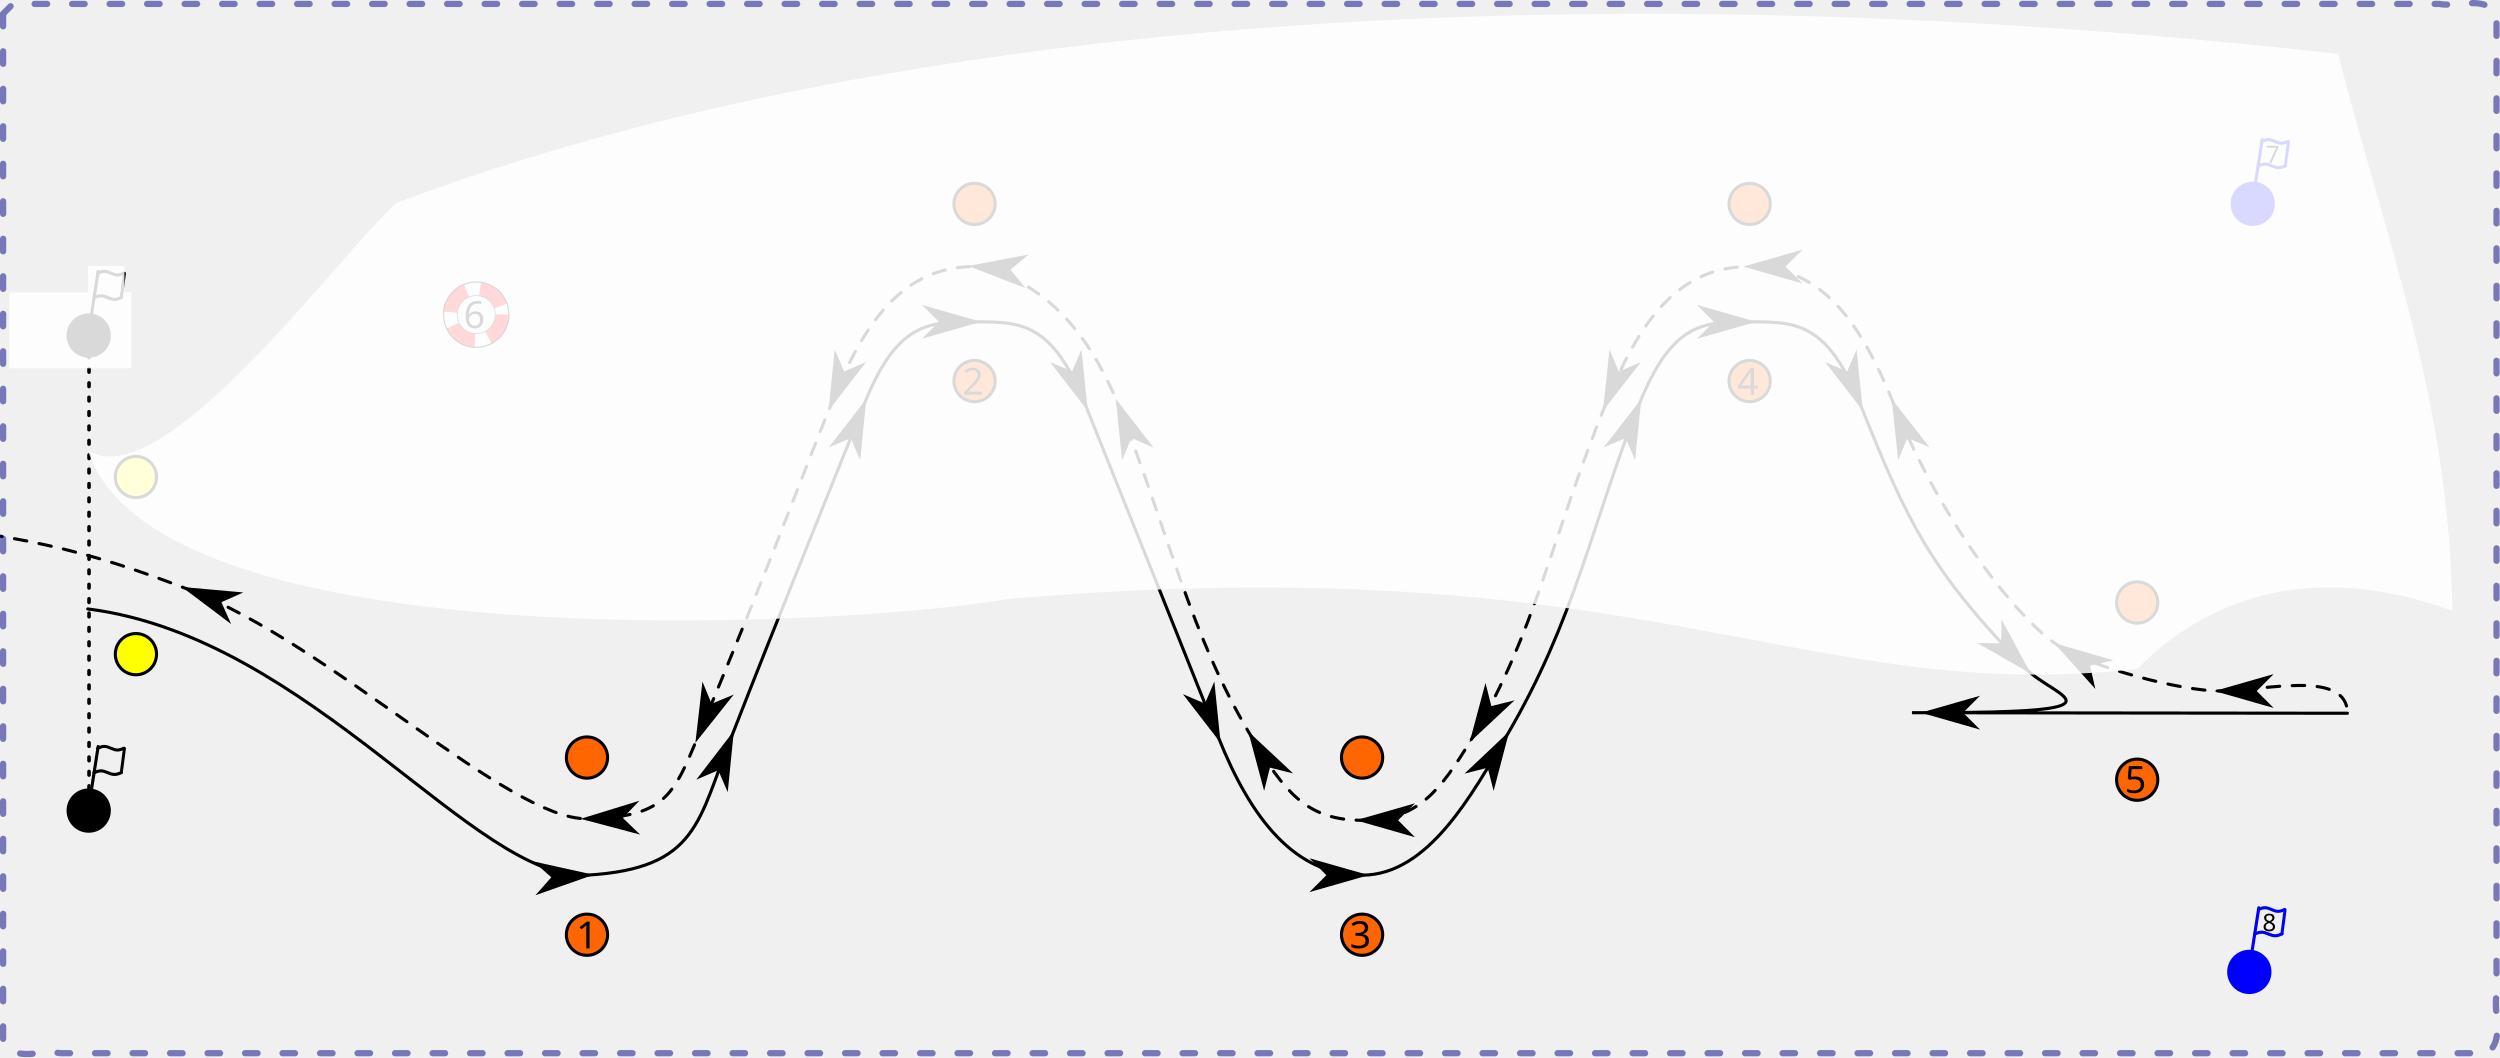
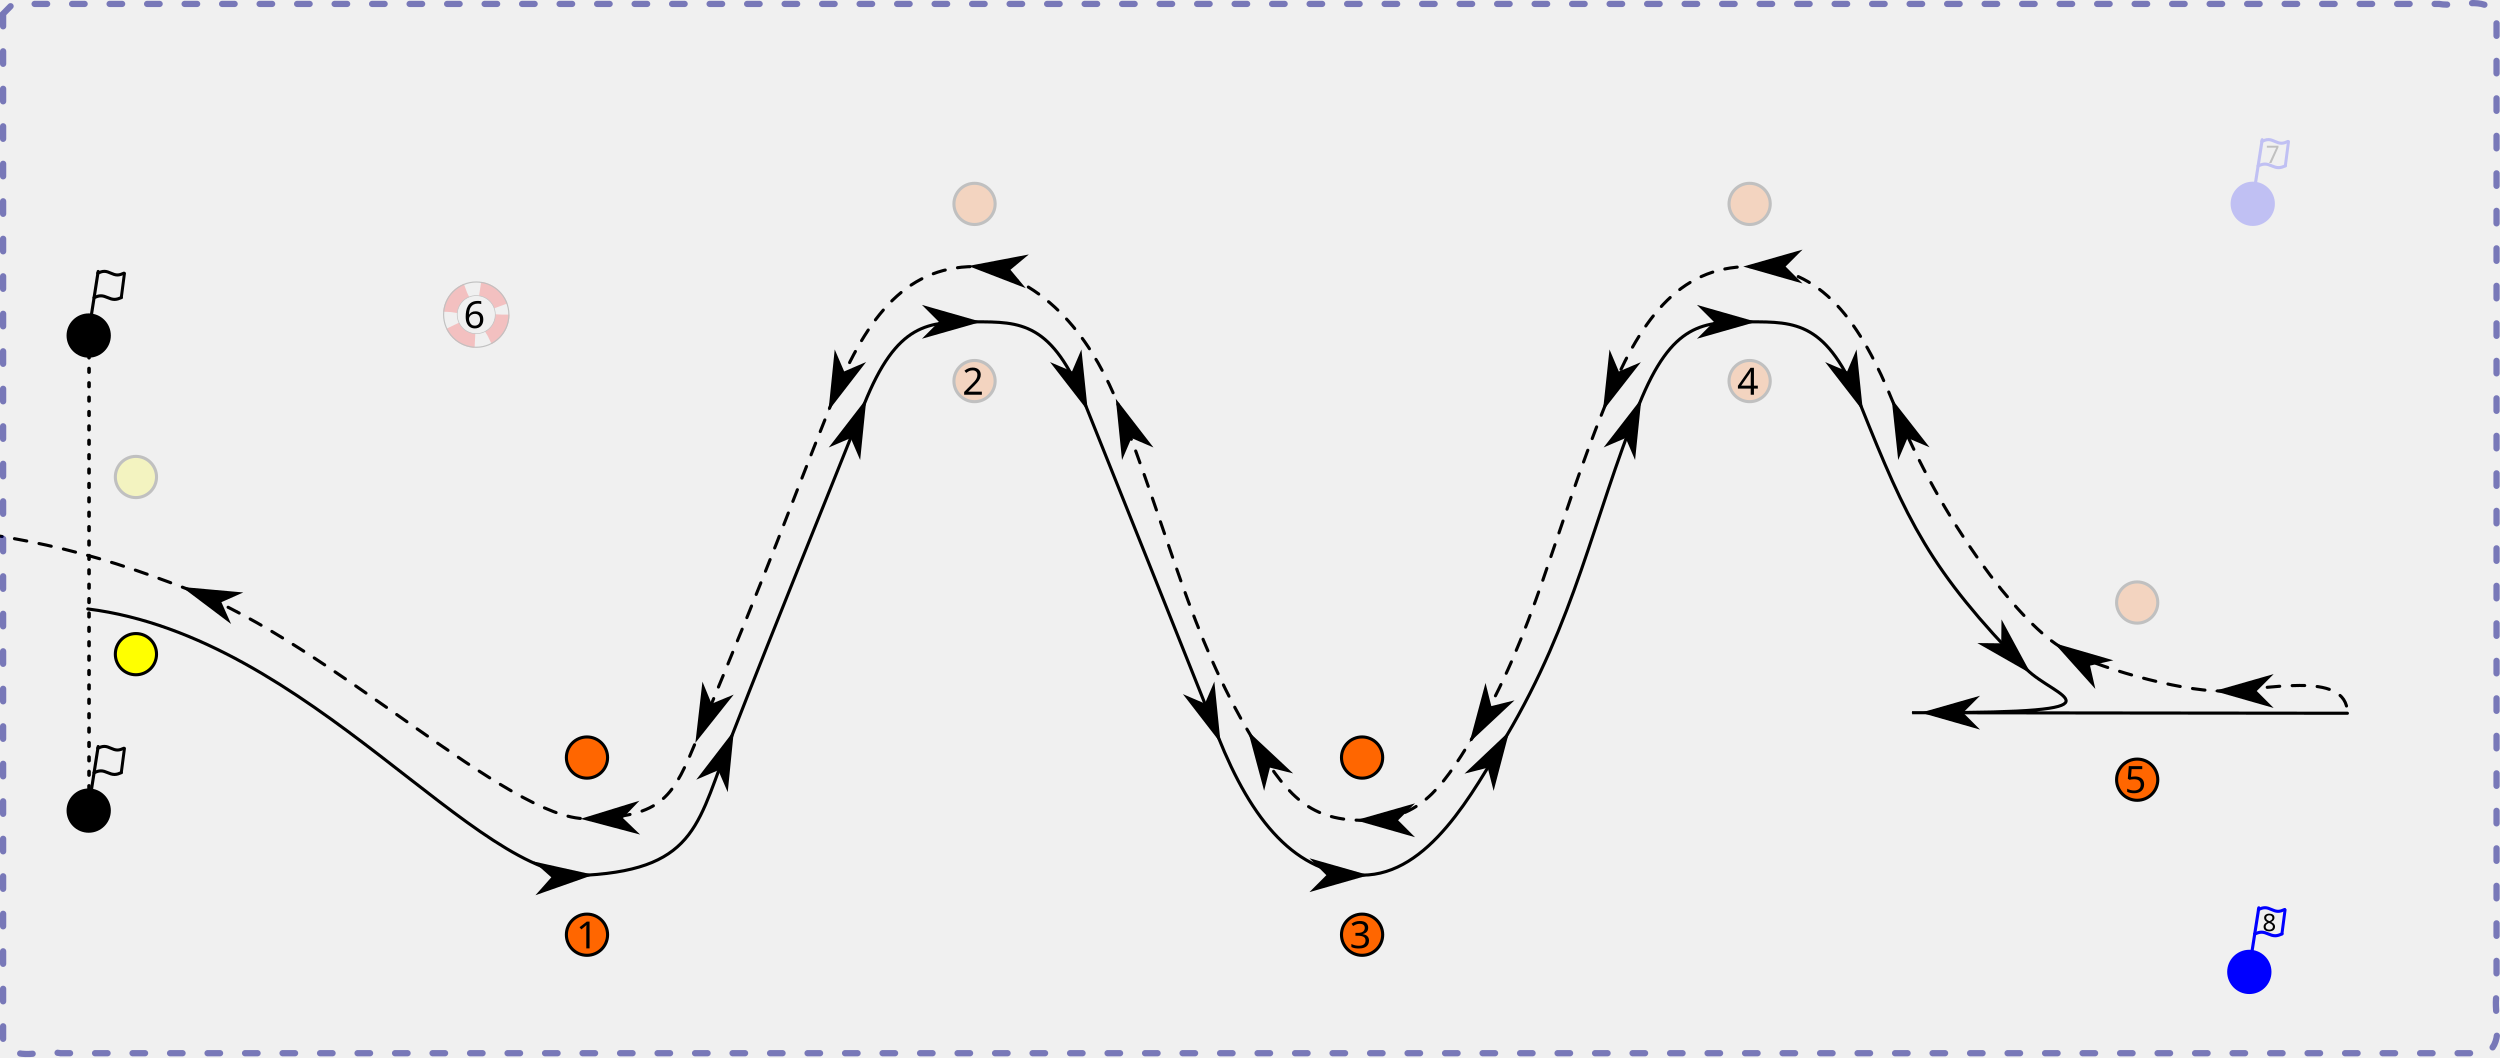
<svg xmlns="http://www.w3.org/2000/svg" version="1.0" id="svg3641" height="360.829" width="853.326" style="enable-background:new" xml:space="preserve">
  <defs id="arrows">
    <marker id="RazorWire" refX="0" refY="0" orient="auto" style="overflow:visible">
      <path id="path5527" style="fill:#34ff00;fill-opacity:1;fill-rule:evenodd;stroke:#34ff00;stroke-width:0.085pt;stroke-opacity:1" d="M 0.019,-0.632 V 0.595 L -6.621,2.568 H 9.113 L 2.979,0.595 V -0.632 L 9.166,-2.472 H -6.594 Z" />
    </marker>
    <marker orient="auto" refY="0" refX="0" id="Scissors" style="overflow:visible">
      <path id="schere" d="M 9.696,-3.847 C 8.661,-5.095 6.794,-5.052 5.4,-4.515 l -8.76,3.283 c -2.548,-1.394 -5.065,-0.995 -5.065,-1.673 0,-0.53 0.487,-0.414 0.414,-1.795 -0.07,-1.326 -1.454,-2.307 -2.763,-2.22 -1.309,-0.008 -2.666,0.995 -2.678,2.379 -0.098,1.393 1.074,2.688 2.461,2.779 1.624,0.242 4.499,-0.742 5.848,1.676 C -6.148,1.766 -7.931,1.771 -9.543,1.679 -10.882,1.602 -12.489,1.985 -13.128,3.301 c -0.617,1.261 -0.012,3.056 1.405,3.442 1.43,0.525 3.393,-0.138 3.733,-1.782 0.262,-1.267 -0.635,-1.862 -0.291,-2.322 0.26,-0.347 1.91,-0.146 4.85,-1.466 L 6.055,4.515 C 7.253,4.85 8.718,4.839 9.78,3.66 L -0.055,-0.057 Z M -9.832,-5.874 c 1.381,0.771 1.268,2.862 -0.167,3.268 -1.298,0.452 -2.956,-0.81 -2.542,-2.216 0.242,-1.154 1.764,-1.579 2.709,-1.052 z m 0.06,8.552 c 1.441,0.532 1.196,2.97 -0.269,3.298 -0.972,0.337 -2.361,-0.148 -2.459,-1.293 -0.189,-1.392 1.446,-2.65 2.728,-2.005 z" style="fill:#34ff00;fill-opacity:1;stroke:#34ff00;stroke-width:1.067;stroke-opacity:1" />
    </marker>
    <marker orient="auto" refY="0" refX="0" id="Legs" style="overflow:visible">
      <g id="g5494" transform="scale(-0.7)" style="fill:#34ff00;fill-opacity:1;stroke:#34ff00;stroke-opacity:1">
        <g id="g5496" transform="matrix(0,-1,-1,0,22.0892,22.73484)" style="fill:#34ff00;fill-opacity:1;stroke:#34ff00;stroke-opacity:1">
          <path id="path5498" d="m 22.636,22.054 c -7.371,5.036 -2.618,7.047 -6.23,14.339" style="fill:#34ff00;fill-opacity:1;fill-rule:evenodd;stroke:#34ff00;stroke-width:1.067pt;stroke-opacity:1" />
          <path id="path5500" d="m 22.825,21.918 c -1.451,8.904 3.772,9.355 4.805,14.747" style="fill:#34ff00;fill-opacity:1;fill-rule:evenodd;stroke:#34ff00;stroke-width:1.067pt;stroke-opacity:1" />
        </g>
        <path id="path5502" d="m -15.029,-7.181 -0.984,4.313 4.227,-1.305 z" style="fill:#34ff00;fill-opacity:1;fill-rule:evenodd;stroke:#34ff00;stroke-width:1.067pt;stroke-opacity:1" />
        <path id="path5504" d="m -16.23,4.861 1.999,3.946 2.418,-3.704 z" style="fill:#34ff00;fill-opacity:1;fill-rule:evenodd;stroke:#34ff00;stroke-width:1.067pt;stroke-opacity:1" />
      </g>
    </marker>
    <linearGradient id="linearGradient5477">
      <stop style="stop-color:#57e307;stop-opacity:1;" offset="0" id="stop5479" />
    </linearGradient>
    <marker style="overflow:visible" id="Arrow1Lend" refX="0" refY="0" orient="auto">
      <path style="fill-rule:evenodd;stroke:#000000;stroke-width:0.853pt;marker-start:none" d="M -10.667,0 -14.933,4.267 0,0 -14.933,-4.267 Z" id="path3104" />
    </marker>
    <marker style="overflow:visible" id="Arrow1Lstart" refX="0" refY="0" orient="auto">
      <path style="fill-rule:evenodd;stroke:#000000;stroke-width:0.853pt;marker-start:none" d="M 10.667,0 14.933,-4.267 0,0 14.933,4.267 Z" id="path3282" />
    </marker>
    <marker style="overflow:visible" id="Arrow1Lstart-7" refX="0" refY="0" orient="auto">
      <path style="fill-rule:evenodd;stroke:#000000;stroke-width:0.853pt;marker-start:none" d="M 10.667,0 14.933,-4.267 0,0 14.933,4.267 Z" id="path3282-4" />
    </marker>
    <marker style="overflow:visible" id="Arrow1Lend-6" refX="0" refY="0" orient="auto">
      <path style="fill-rule:evenodd;stroke:#000000;stroke-width:0.853pt;marker-start:none" d="M -10.667,0 -14.933,4.267 0,0 -14.933,-4.267 Z" id="path3104-0" />
    </marker>
  </defs>
  <g transform="translate(-215.4445,-435.3955)" style="display:inline" id="Parcours">
    <defs id="defs2076" />
    <g id="g1" />
    <g id="layer6" style="display:inline">
      <g transform="translate(18.94796,85.04597)" id="Zeitnahme" style="display:inline">
        <g id="g13156" transform="translate(-177.6378,-94.48819)">
          <path style="fill:#000000;fill-opacity:1;stroke:#000000;stroke-width:1.762" d="m 411.087,559.37 c 0,-3.685 -2.986,-6.678 -6.678,-6.678 -3.683,0 -6.678,2.987 -6.678,6.678 0,3.685 2.987,6.678 6.678,6.678 3.685,0 6.678,-2.987 6.678,-6.678 z" id="path13158" />
        </g>
        <g id="g13172" transform="translate(-177.6378,67.66194)">
          <path style="fill:#000000;fill-opacity:1;stroke:#000000;stroke-width:1.762" d="m 411.087,559.37 c 0,-3.685 -2.986,-6.678 -6.678,-6.678 -3.683,0 -6.678,2.987 -6.678,6.678 0,3.685 2.987,6.678 6.678,6.678 3.685,0 6.678,-2.987 6.678,-6.678 z" id="path13174" />
        </g>
        <path style="fill:none;stroke:#000000;stroke-width:1.228;stroke-linecap:round;stroke-linejoin:miter;stroke-miterlimit:4;stroke-dasharray:1.228, 3.684;stroke-dashoffset:0;stroke-opacity:1" d="m 226.886,466.315 c 0,23.379 0,46.759 0,70.138 0,19.991 0,67.885 0,87.271" id="path14169" />
      </g>
      <g transform="translate(113.4362,157.2769)" id="Tor1" style="display:inline;fill:#ff6600">
        <path style="fill:#ff6600;stroke:#000000;stroke-width:1.056" d="m 309.393,536.693 c 0,-3.883 -3.149,-7.032 -7.031,-7.032 -3.881,0 -7.031,3.148 -7.031,7.032 0,3.883 3.15,7.031 7.031,7.031 3.882,0 7.031,-3.147 7.031,-7.031 z" id="Tor1_innen" />
        <path style="fill:#ff6600;stroke:#000000;stroke-width:1.056" d="m 309.393,597.166 c 0,-3.883 -3.149,-7.032 -7.031,-7.032 -3.881,0 -7.031,3.148 -7.031,7.032 0,3.883 3.15,7.031 7.031,7.031 3.882,0 7.031,-3.147 7.031,-7.031 z" id="Tor1_aussen" />
      </g>
-       <g transform="translate(226.8221,-31.69941)" id="Tor2" style="display:inline;fill:#ff6600">
+       <g transform="translate(226.8221,-31.69941)" id="Tor2" opacity="0.2" style="display:inline;fill:#ff6600">
        <path style="fill:#ff6600;stroke:#000000;stroke-width:1.056" d="m 328.291,536.693 c 0,-3.883 -3.149,-7.032 -7.031,-7.032 -3.881,0 -7.031,3.148 -7.031,7.032 0,3.883 3.15,7.031 7.031,7.031 3.882,0 7.031,-3.147 7.031,-7.031 z" id="Tor2_aussen" />
        <path style="fill:#ff6600;stroke:#000000;stroke-width:1.056" d="m 328.291,597.166 c 0,-3.883 -3.149,-7.032 -7.031,-7.032 -3.881,0 -7.031,3.148 -7.031,7.032 0,3.883 3.15,7.031 7.031,7.031 3.882,0 7.031,-3.147 7.031,-7.031 z" id="Tor2_innen" />
      </g>
      <g transform="translate(340.2078,157.2769)" id="Tor3" style="display:inline;fill:#ff6600">
        <path style="fill:#ff6600;stroke:#000000;stroke-width:1.056" d="m 347.189,536.693 c 0,-3.883 -3.149,-7.032 -7.031,-7.032 -3.881,0 -7.031,3.148 -7.031,7.032 0,3.883 3.15,7.031 7.031,7.031 3.882,0 7.031,-3.147 7.031,-7.031 z" id="Tor3_innen" />
        <path style="fill:#ff6600;stroke:#000000;stroke-width:1.056" d="m 347.189,597.166 c 0,-3.883 -3.149,-7.032 -7.031,-7.032 -3.881,0 -7.031,3.148 -7.031,7.032 0,3.883 3.15,7.031 7.031,7.031 3.882,0 7.031,-3.147 7.031,-7.031 z" id="Tor3_aussen" />
      </g>
-       <g transform="translate(453.5935,-31.69941)" id="Tor4" style="display:inline;fill:#ff6600">
+       <g transform="translate(453.5935,-31.69941)" id="Tor4" opacity="0.2" style="display:inline;fill:#ff6600">
        <path style="fill:#ff6600;stroke:#000000;stroke-width:1.056" d="m 366.086,536.693 c 0,-3.883 -3.149,-7.032 -7.031,-7.032 -3.881,0 -7.031,3.148 -7.031,7.032 0,3.883 3.15,7.031 7.031,7.031 3.882,0 7.031,-3.147 7.031,-7.031 z" id="Tor4_aussen" />
        <path style="fill:#ff6600;stroke:#000000;stroke-width:1.056" d="m 366.086,597.166 c 0,-3.883 -3.149,-7.032 -7.031,-7.032 -3.881,0 -7.031,3.148 -7.031,7.032 0,3.883 3.15,7.031 7.031,7.031 3.882,0 7.031,-3.147 7.031,-7.031 z" id="Tor4_innen" />
      </g>
      <g transform="translate(566.9793,104.3635)" id="Tor5" style="display:inline;fill:#ff6600">
-         <path style="fill:#ff6600;stroke:#000000;stroke-width:1.056" d="m 384.984,536.693 c 0,-3.883 -3.149,-7.032 -7.031,-7.032 -3.881,0 -7.031,3.148 -7.031,7.032 0,3.883 3.15,7.031 7.031,7.031 3.882,0 7.031,-3.147 7.031,-7.031 z" id="Tor5_oben" />
+         <path style="fill:#ff6600;stroke:#000000;stroke-width:1.056" d="m 384.984,536.693 c 0,-3.883 -3.149,-7.032 -7.031,-7.032 -3.881,0 -7.031,3.148 -7.031,7.032 0,3.883 3.15,7.031 7.031,7.031 3.882,0 7.031,-3.147 7.031,-7.031 z" id="Tor5_oben" opacity="0.2" />
        <path style="fill:#ff6600;stroke:#000000;stroke-width:1.056" d="m 384.984,597.166 c 0,-3.883 -3.149,-7.032 -7.031,-7.032 -3.881,0 -7.031,3.148 -7.031,7.032 0,3.883 3.15,7.031 7.031,7.031 3.882,0 7.031,-3.147 7.031,-7.031 z" id="Tor5_unten" />
      </g>
-       <g transform="translate(18.94796,138.3793)" id="Schikane" style="display:inline">
+       <g transform="translate(18.94796,138.3793)" id="Schikane" opacity="0.2" style="display:inline">
        <g style="fill:none" id="Ring">
          <ellipse id="path8826" style="fill:none;stroke:#ff0000;stroke-width:4.821;stroke-linecap:butt;stroke-linejoin:round;stroke-miterlimit:4;stroke-dasharray:9.643, 4.821;stroke-dashoffset:0;stroke-opacity:1" cx="359.055" cy="404.409" rx="8.928" ry="8.928" />
          <ellipse style="display:inline;fill:none;stroke:#000000;stroke-width:0.229;stroke-linecap:round;stroke-linejoin:round;stroke-miterlimit:4;stroke-dasharray:none;stroke-dashoffset:0;stroke-opacity:1" id="path3620" cx="359.055" cy="404.409" rx="6.5" ry="6.5" />
          <ellipse style="display:inline;fill:none;stroke:#000000;stroke-width:0.393;stroke-linecap:round;stroke-linejoin:round;stroke-miterlimit:4;stroke-dasharray:none;stroke-dashoffset:0;stroke-opacity:1" id="path2733" cx="359.055" cy="404.409" rx="11.142" ry="11.142" />
        </g>
      </g>
      <g transform="translate(-40.52031,61.51377)" id="Start+Ziel" style="display:inline">
-         <path style="fill:#ffff00;stroke:#000000;stroke-width:1.056" d="m 309.393,536.693 c 0,-3.883 -3.149,-7.032 -7.031,-7.032 -3.881,0 -7.031,3.148 -7.031,7.032 0,3.883 3.15,7.031 7.031,7.031 3.882,0 7.031,-3.147 7.031,-7.031 z" id="Tor1_innen-7" />
+         <path style="fill:#ffff00;stroke:#000000;stroke-width:1.056" d="m 309.393,536.693 c 0,-3.883 -3.149,-7.032 -7.031,-7.032 -3.881,0 -7.031,3.148 -7.031,7.032 0,3.883 3.15,7.031 7.031,7.031 3.882,0 7.031,-3.147 7.031,-7.031 z" id="Tor1_innen-7" opacity="0.2" />
        <path style="fill:#ffff00;stroke:#000000;stroke-width:1.056" d="m 309.393,597.166 c 0,-3.883 -3.149,-7.032 -7.031,-7.032 -3.881,0 -7.031,3.148 -7.031,7.032 0,3.883 3.15,7.031 7.031,7.031 3.882,0 7.031,-3.147 7.031,-7.031 z" id="Tor1_aussen-3" />
      </g>
    </g>
  </g>
  <g transform="translate(-215.4445,-435.3955)" style="display:inline" id="ParcoursLabel">
    <defs id="defs2832" />
    <g id="g3113" style="display:inline">
      <text xml:space="preserve" style="font-style:normal;font-weight:normal;font-size:12.8px;line-height:0%;font-family:'Arial Black';display:inline;fill:#000000;fill-opacity:1;stroke:none;stroke-width:1.067" x="373.691" y="547.37" id="text3034">
        <tspan id="tspan3032" x="373.691" y="547.37" style="font-size:12.8px;line-height:1.25;stroke-width:1.067">6</tspan>
      </text>
      <text xml:space="preserve" style="font-style:normal;font-weight:normal;font-size:12.8px;line-height:0%;font-family:'Arial Black';display:inline;fill:#000000;fill-opacity:1;stroke:none;stroke-width:1.067" x="412.13" y="759.102" id="text3038">
        <tspan id="tspan3036" x="412.13" y="759.102" style="font-size:12.8px;line-height:1.25;stroke-width:1.067">1</tspan>
      </text>
      <text xml:space="preserve" style="font-style:normal;font-weight:normal;font-size:12.8px;line-height:0%;font-family:'Arial Black';display:inline;fill:#000000;fill-opacity:1;stroke:none;stroke-width:1.067" x="808.383" y="570.125" id="text3042">
        <tspan id="tspan3040" x="808.383" y="570.125" style="font-size:12.8px;line-height:1.25;stroke-width:1.067">4</tspan>
      </text>
      <text xml:space="preserve" style="font-style:normal;font-weight:normal;font-size:12.8px;line-height:0%;font-family:'Arial Black';display:inline;fill:#000000;fill-opacity:1;stroke:none;stroke-width:1.067" x="940.704" y="706.032" id="text3046">
        <tspan id="tspan3044" x="940.704" y="706.032" style="font-size:12.8px;line-height:1.25;stroke-width:1.067">5</tspan>
      </text>
      <text xml:space="preserve" style="font-style:normal;font-weight:normal;font-size:12.8px;line-height:0%;font-family:'Arial Black';display:inline;fill:#000000;fill-opacity:1;stroke:none;stroke-width:1.067" x="676.131" y="759.024" id="text3050">
        <tspan id="tspan3048" x="676.131" y="759.024" style="font-size:12.8px;line-height:1.25;stroke-width:1.067">3</tspan>
      </text>
-       <g transform="translate(579.9631,-35.51099)" id="g3068" style="display:inline">
+       <g transform="translate(579.9631,-35.51099)" id="g3068" opacity="0.2" style="display:inline">
        <path id="path3052" d="m 411.087,540.472 c 0,-3.685 -2.986,-6.678 -6.678,-6.678 -3.683,0 -6.678,2.987 -6.678,6.678 0,3.685 2.987,6.678 6.678,6.678 3.685,0 6.678,-2.987 6.678,-6.678 z" style="fill:#0000ff;fill-opacity:1;stroke:#0000ff;stroke-width:1.762" />
        <g style="stroke:#0000ff" id="g3062">
          <path id="path3054" d="m 407.511,519.18 c 0.372,-0.161 0.745,-0.325 1.117,-0.438 0.372,-0.114 0.744,-0.181 1.117,-0.181 0.372,0 0.744,0.063 1.117,0.181 0.372,0.113 0.744,0.273 1.116,0.438 0.369,0.16 0.745,0.321 1.117,0.434 0.369,0.114 0.745,0.181 1.117,0.181 0.368,0 0.745,-0.064 1.117,-0.181 0.368,-0.113 0.744,-0.274 1.117,-0.434" style="fill:none;stroke:#0000ff;stroke-width:1.052;stroke-linecap:round;stroke-linejoin:round" />
          <path id="path3056" d="m 407.643,518.601 -2.7,17.3 v 0.258 0" style="fill:none;stroke:#0000ff;stroke-width:1.067;stroke-linecap:round;stroke-linejoin:round" />
          <path id="path3058" d="m 406.246,527.522 c 0.384,-0.158 0.775,-0.317 1.163,-0.429 0.383,-0.113 0.775,-0.179 1.163,-0.179 0.383,0 0.774,0.062 1.163,0.179 0.387,0.112 0.774,0.271 1.163,0.429 0.387,0.159 0.774,0.317 1.162,0.433 0.388,0.109 0.775,0.175 1.163,0.175 0.388,0 0.775,-0.062 1.163,-0.175 0.387,-0.112 0.775,-0.271 1.163,-0.433" style="fill:none;stroke:#0000ff;stroke-width:1.067;stroke-linecap:round;stroke-linejoin:round" />
          <path id="path3060" d="m 416.604,519.31 -1.039,7.969 v 0.12 0" style="fill:none;stroke:#0000ff;stroke-width:1.024;stroke-linecap:round" />
        </g>
        <text xml:space="preserve" style="font-style:normal;font-weight:normal;font-size:12.8px;line-height:0%;font-family:'Arial Black';fill:#000000;fill-opacity:1;stroke:none;stroke-width:1.067" x="408.873" y="526.543" id="text3066">
          <tspan id="tspan3064" x="408.873" y="526.543" style="font-size:8.242px;line-height:1.25;stroke-width:1.067">7</tspan>
        </text>
      </g>
      <text xml:space="preserve" style="font-style:normal;font-weight:normal;font-size:12.8px;line-height:0%;font-family:'Arial Black';display:inline;fill:#000000;fill-opacity:1;stroke:none;stroke-width:1.067" x="543.926" y="570.125" id="text3090">
        <tspan id="tspan3088" x="543.926" y="570.125" style="font-size:12.8px;line-height:1.25;stroke-width:1.067">2</tspan>
      </text>
      <g id="g3100">
        <path id="path3092" d="m 248.821,528.636 c 0.372,-0.161 0.745,-0.325 1.117,-0.438 0.372,-0.114 0.744,-0.181 1.117,-0.181 0.372,0 0.744,0.063 1.117,0.181 0.372,0.113 0.744,0.273 1.116,0.438 0.369,0.16 0.745,0.321 1.117,0.434 0.369,0.114 0.745,0.181 1.117,0.181 0.368,0 0.745,-0.064 1.117,-0.181 0.368,-0.113 0.744,-0.274 1.117,-0.434" style="display:inline;fill:none;stroke:#000000;stroke-width:1.052;stroke-linecap:round;stroke-linejoin:round" />
        <path id="path3094" d="m 248.953,528.057 -2.7,17.3 v 0.258 0" style="display:inline;fill:none;stroke:#000000;stroke-width:1.067;stroke-linecap:round;stroke-linejoin:round" />
        <path id="path3096" d="m 247.556,536.977 c 0.384,-0.158 0.775,-0.317 1.163,-0.429 0.383,-0.113 0.775,-0.179 1.163,-0.179 0.383,0 0.774,0.062 1.163,0.179 0.387,0.112 0.774,0.271 1.163,0.429 0.387,0.159 0.774,0.317 1.162,0.433 0.388,0.109 0.775,0.175 1.163,0.175 0.388,0 0.775,-0.062 1.163,-0.175 0.387,-0.112 0.775,-0.271 1.163,-0.433" style="display:inline;fill:none;stroke:#000000;stroke-width:1.067;stroke-linecap:round;stroke-linejoin:round" />
        <path id="path3098" d="m 257.914,528.766 -1.039,7.969 v 0.12 0" style="display:inline;fill:none;stroke:#000000;stroke-width:1.024;stroke-linecap:round" />
      </g>
      <g id="g3111">
        <path id="path3102" d="m 248.821,690.786 c 0.372,-0.161 0.745,-0.325 1.117,-0.438 0.372,-0.114 0.744,-0.181 1.117,-0.181 0.372,0 0.744,0.063 1.117,0.181 0.372,0.113 0.744,0.273 1.116,0.438 0.369,0.16 0.745,0.321 1.117,0.434 0.369,0.114 0.745,0.181 1.117,0.181 0.368,0 0.745,-0.064 1.117,-0.181 0.368,-0.113 0.744,-0.274 1.117,-0.434" style="display:inline;fill:none;stroke:#000000;stroke-width:1.052;stroke-linecap:round;stroke-linejoin:round" />
        <path id="path3105" d="m 248.953,690.207 -2.7,17.3 v 0.258 0" style="display:inline;fill:none;stroke:#000000;stroke-width:1.067;stroke-linecap:round;stroke-linejoin:round" />
        <path id="path3107" d="m 247.556,699.127 c 0.384,-0.158 0.775,-0.317 1.163,-0.429 0.383,-0.113 0.775,-0.179 1.163,-0.179 0.383,0 0.774,0.062 1.163,0.179 0.387,0.112 0.774,0.271 1.163,0.429 0.387,0.159 0.774,0.317 1.162,0.433 0.388,0.109 0.775,0.175 1.163,0.175 0.388,0 0.775,-0.062 1.163,-0.175 0.387,-0.112 0.775,-0.271 1.163,-0.433" style="display:inline;fill:none;stroke:#000000;stroke-width:1.067;stroke-linecap:round;stroke-linejoin:round" />
        <path id="path3109" d="m 257.914,690.916 -1.039,7.969 v 0.12 0" style="display:inline;fill:none;stroke:#000000;stroke-width:1.024;stroke-linecap:round" />
      </g>
    </g>
  </g>
  <g transform="translate(363.3543,-208.7303)" id="SpeedbojeKlasse7" style="display:inline;enable-background:new">
    <path id="path2174" d="m 411.087,540.472 c 0,-3.685 -2.986,-6.678 -6.678,-6.678 -3.683,0 -6.678,2.987 -6.678,6.678 0,3.685 2.987,6.678 6.678,6.678 3.685,0 6.678,-2.987 6.678,-6.678 z" style="fill:#0000ff;fill-opacity:1;stroke:#0000ff;stroke-width:1.762" />
    <g style="fill:none;stroke:#0000ff" id="g2184">
      <path id="path2176" d="m 407.511,519.18 c 0.372,-0.161 0.745,-0.325 1.117,-0.438 0.372,-0.114 0.744,-0.181 1.117,-0.181 0.372,0 0.744,0.063 1.117,0.181 0.372,0.113 0.744,0.273 1.116,0.438 0.369,0.16 0.745,0.321 1.117,0.434 0.369,0.114 0.745,0.181 1.117,0.181 0.368,0 0.745,-0.064 1.117,-0.181 0.368,-0.113 0.744,-0.274 1.117,-0.434" style="fill:none;stroke:#0000ff;stroke-width:1.052;stroke-linecap:round;stroke-linejoin:round" />
      <path id="path2178" d="m 407.643,518.601 -2.7,17.3 v 0.258 0" style="fill:none;stroke:#0000ff;stroke-width:1.067;stroke-linecap:round;stroke-linejoin:round" />
      <path id="path2180" d="m 406.246,527.522 c 0.384,-0.158 0.775,-0.317 1.163,-0.429 0.383,-0.113 0.775,-0.179 1.163,-0.179 0.383,0 0.774,0.062 1.163,0.179 0.387,0.112 0.774,0.271 1.163,0.429 0.387,0.159 0.774,0.317 1.162,0.433 0.388,0.109 0.775,0.175 1.163,0.175 0.388,0 0.775,-0.062 1.163,-0.175 0.387,-0.112 0.775,-0.271 1.163,-0.433" style="fill:none;stroke:#0000ff;stroke-width:1.067;stroke-linecap:round;stroke-linejoin:round" />
      <path id="path2182" d="m 416.604,519.31 -1.039,7.969 v 0.12 0" style="fill:none;stroke:#0000ff;stroke-width:1.024;stroke-linecap:round" />
    </g>
    <text xml:space="preserve" style="font-style:normal;font-weight:normal;font-size:12.8px;line-height:0%;font-family:'Arial Black';fill:#000000;fill-opacity:1;stroke:none;stroke-width:1.067" x="408.873" y="526.543" id="text2188">
      <tspan id="tspan2186" x="408.873" y="526.543" style="font-size:8.242px;line-height:1.25;stroke-width:1.067">8</tspan>
    </text>
  </g>
  <g transform="translate(-215.4445,-435.3955)" style="display:inline" id="Klasse2">
    <text id="text3580" y="328.002" x="595.582" style="font-style:normal;font-weight:normal;font-size:12.8px;line-height:0%;font-family:Verdana;text-align:center;text-anchor:middle;display:inline;fill:#000000;fill-opacity:1;stroke:none;stroke-width:1.067" xml:space="preserve">
      <tspan style="font-weight:bold;font-size:38.4px;line-height:1.25;text-align:center;text-anchor:middle;stroke-width:1.067" y="328.002" x="595.582" id="tspan3582">DMYV-Jugend</tspan>
      <tspan id="tspan3584" style="font-weight:bold;font-size:38.4px;line-height:1.25;text-align:center;text-anchor:middle;stroke-width:1.067" y="376.002" x="595.582">Motorboot-Slalom</tspan>
      <tspan style="font-weight:bold;font-size:38.4px;line-height:1.25;text-align:center;text-anchor:middle;stroke-width:1.067" id="tspan3586" y="424.002" x="595.582">Klasse 2</tspan>
    </text>
    <text id="text3665" y="876.114" x="243.389" style="font-style:normal;font-weight:normal;font-size:12.8px;line-height:0%;font-family:Verdana;display:inline;fill:#000000;fill-opacity:1;stroke:none;stroke-width:1.067" xml:space="preserve">
      <tspan y="876.114" x="243.389" id="tspan3667" style="font-size:19.2px;line-height:1.25;stroke-width:1.067">Ablegen - Startlinie - Tonnentore 1 - 2 - 3 - 4 - rückwärts durch das Tor 5 - </tspan>
      <tspan id="tspan3669" y="900.114" x="243.389" style="font-size:19.2px;line-height:1.25;stroke-width:1.067">vorwärts wieder in den Parcours durch die Tonnentore 5 - 4 - 3 - 2 - 1 - Ziellinie - </tspan>
      <tspan id="tspan3671" y="924.114" x="243.389" style="font-size:19.2px;line-height:1.25;stroke-width:1.067">anlegen und an der Klampe mit Kopfschlag belegen.</tspan>
    </text>
    <path id="path3673" d="m 1016.681,678.851 c 0,0 -181.32,-0.198 -143.404,-0.198 71.653,0 43.372,-5.128 33.803,-14.92 -33.088,-33.861 -40.728,-50.553 -56.6,-90.187 -11.339,-28.313 -22.06,-28.3 -37.8,-28.3 -15.74,0 -26.461,-0.013 -37.8,28.3 -15.842,39.558 -21.656,73.302 -45.4,113.367 -11.287,19.045 -26.36,47.188 -49.067,47.2 -22.707,0.011 -37.81,-18.722 -49.167,-47.2 -17.25,-43.257 -29.469,-73.822 -45.333,-113.367 -11.358,-28.313 -22.031,-28.297 -37.767,-28.3 -15.736,-0.003 -26.516,-0.013 -37.8,28.3 -15.198,38.135 -28.391,70.213 -45.233,113.367 -11.479,28.478 -11.127,44.905 -49.267,47.2 -38.14,2.295 -94.329,-81.289 -170.443,-90.871" style="display:inline;fill:none;stroke:#000000;stroke-width:1.067;stroke-linecap:round;stroke-linejoin:round;stroke-miterlimit:4;stroke-dasharray:none;stroke-dashoffset:0;stroke-opacity:1;marker-start:none;marker-mid:url(#Arrow1Lstart);marker-end:none" />
    <path id="path3675" d="m 169.627,612.629 c 52.871,5.163 74.968,10.411 109.97,23.903 48.87,18.837 109.666,78.85 136.217,78.314 26.401,-0.532 29.393,-7.578 37.833,-27.933 28.692,-69.192 27.586,-68.719 45.4,-113.367 11.297,-28.313 24.587,-47.167 49.1,-47.167 27.49,5.024 41.683,29.113 48.967,47.167 17.67,44.741 24.342,78.106 45.5,113.367 11.339,18.896 18.902,28.467 37.8,28.467 18.898,0 26.428,-9.571 37.767,-28.467 21.141,-35.231 27.177,-68.776 45.233,-113.367 11.465,-28.313 24.636,-47.167 49.267,-47.167 24.631,0 37.799,18.853 49.267,47.167 16.312,40.274 42.165,73.498 56.53,82.534 11.104,6.984 40.856,15.184 55.013,15.184 13.99,0 43.19,-7.596 43.19,7.587" style="display:inline;fill:none;stroke:#000000;stroke-width:1.067;stroke-linecap:round;stroke-linejoin:round;stroke-miterlimit:4;stroke-dasharray:4.267, 4.267;stroke-dashoffset:0;stroke-opacity:1;marker-start:none;marker-mid:url(#Arrow1Lstart);marker-end:none" />
  </g>
  <g id="Export_Area" style="display:inline;opacity:1" transform="translate(-180.8124,-194.4877)">
    <path style="display:inline;opacity:0.5;fill:none;fill-opacity:1;fill-rule:nonzero;stroke:#000080;stroke-width:2.133;stroke-linecap:round;stroke-linejoin:miter;stroke-miterlimit:4;stroke-dasharray:4.267, 8.533;stroke-dashoffset:0;stroke-opacity:1" d="m 181.879,199.201 c 0,117.134 0,234.268 0,351.402 4.38,6.419 13.104,2.145 19.592,3.374 276.059,0 552.117,0 828.176,0 6.295,-4.466 2.103,-13.361 3.309,-19.977 0,-111.6 0,-223.2 0,-334.8 -4.38,-6.419 -13.104,-2.145 -19.592,-3.374 -276.059,0 -552.117,0 -828.176,0 -1.103,1.125 -2.206,2.25 -3.309,3.374 z" id="rect4816" />
    <g id="g2" />
-     <g id="Alcatraz_1" style="display:inline">
-       <path style="opacity:0.85;fill:#ffffff;fill-opacity:1;fill-rule:nonzero;stroke:none;stroke-width:2.133;stroke-linecap:round;stroke-linejoin:miter;stroke-miterlimit:4;stroke-dasharray:4.267, 8.533;stroke-dashoffset:0;stroke-opacity:1" d="m 210.852,285.256 v 9.021 H 184.067 V 320.2 h 41.627 v -25.923 h -2.413 v -9.021 z" id="rect6046" />
-       <path style="opacity:0.85;fill:#ffffff;fill-opacity:1;fill-rule:nonzero;stroke:none;stroke-width:2.133;stroke-linecap:round;stroke-linejoin:miter;stroke-miterlimit:4;stroke-dasharray:4.267, 8.533;stroke-dashoffset:0;stroke-opacity:1" d="m 738.771,199.21 c -159.416,0.298 -306.614,20.807 -422.671,64.554 -19.054,16.934 -79.809,100.862 -105.248,84.404 22.894,72.088 256.947,60.726 314.34,50.731 218.434,-18.601 269.897,36.652 385.108,23.926 23.319,-23.846 59.433,-37.42 107.596,-19.858 -1.058,-72.374 -22.791,-126.307 -39.023,-190.083 -81.479,-9.144 -162.248,-13.818 -240.102,-13.673 z" id="rect6048" />
-     </g>
+     <g id="g3" />
  </g>
</svg>
